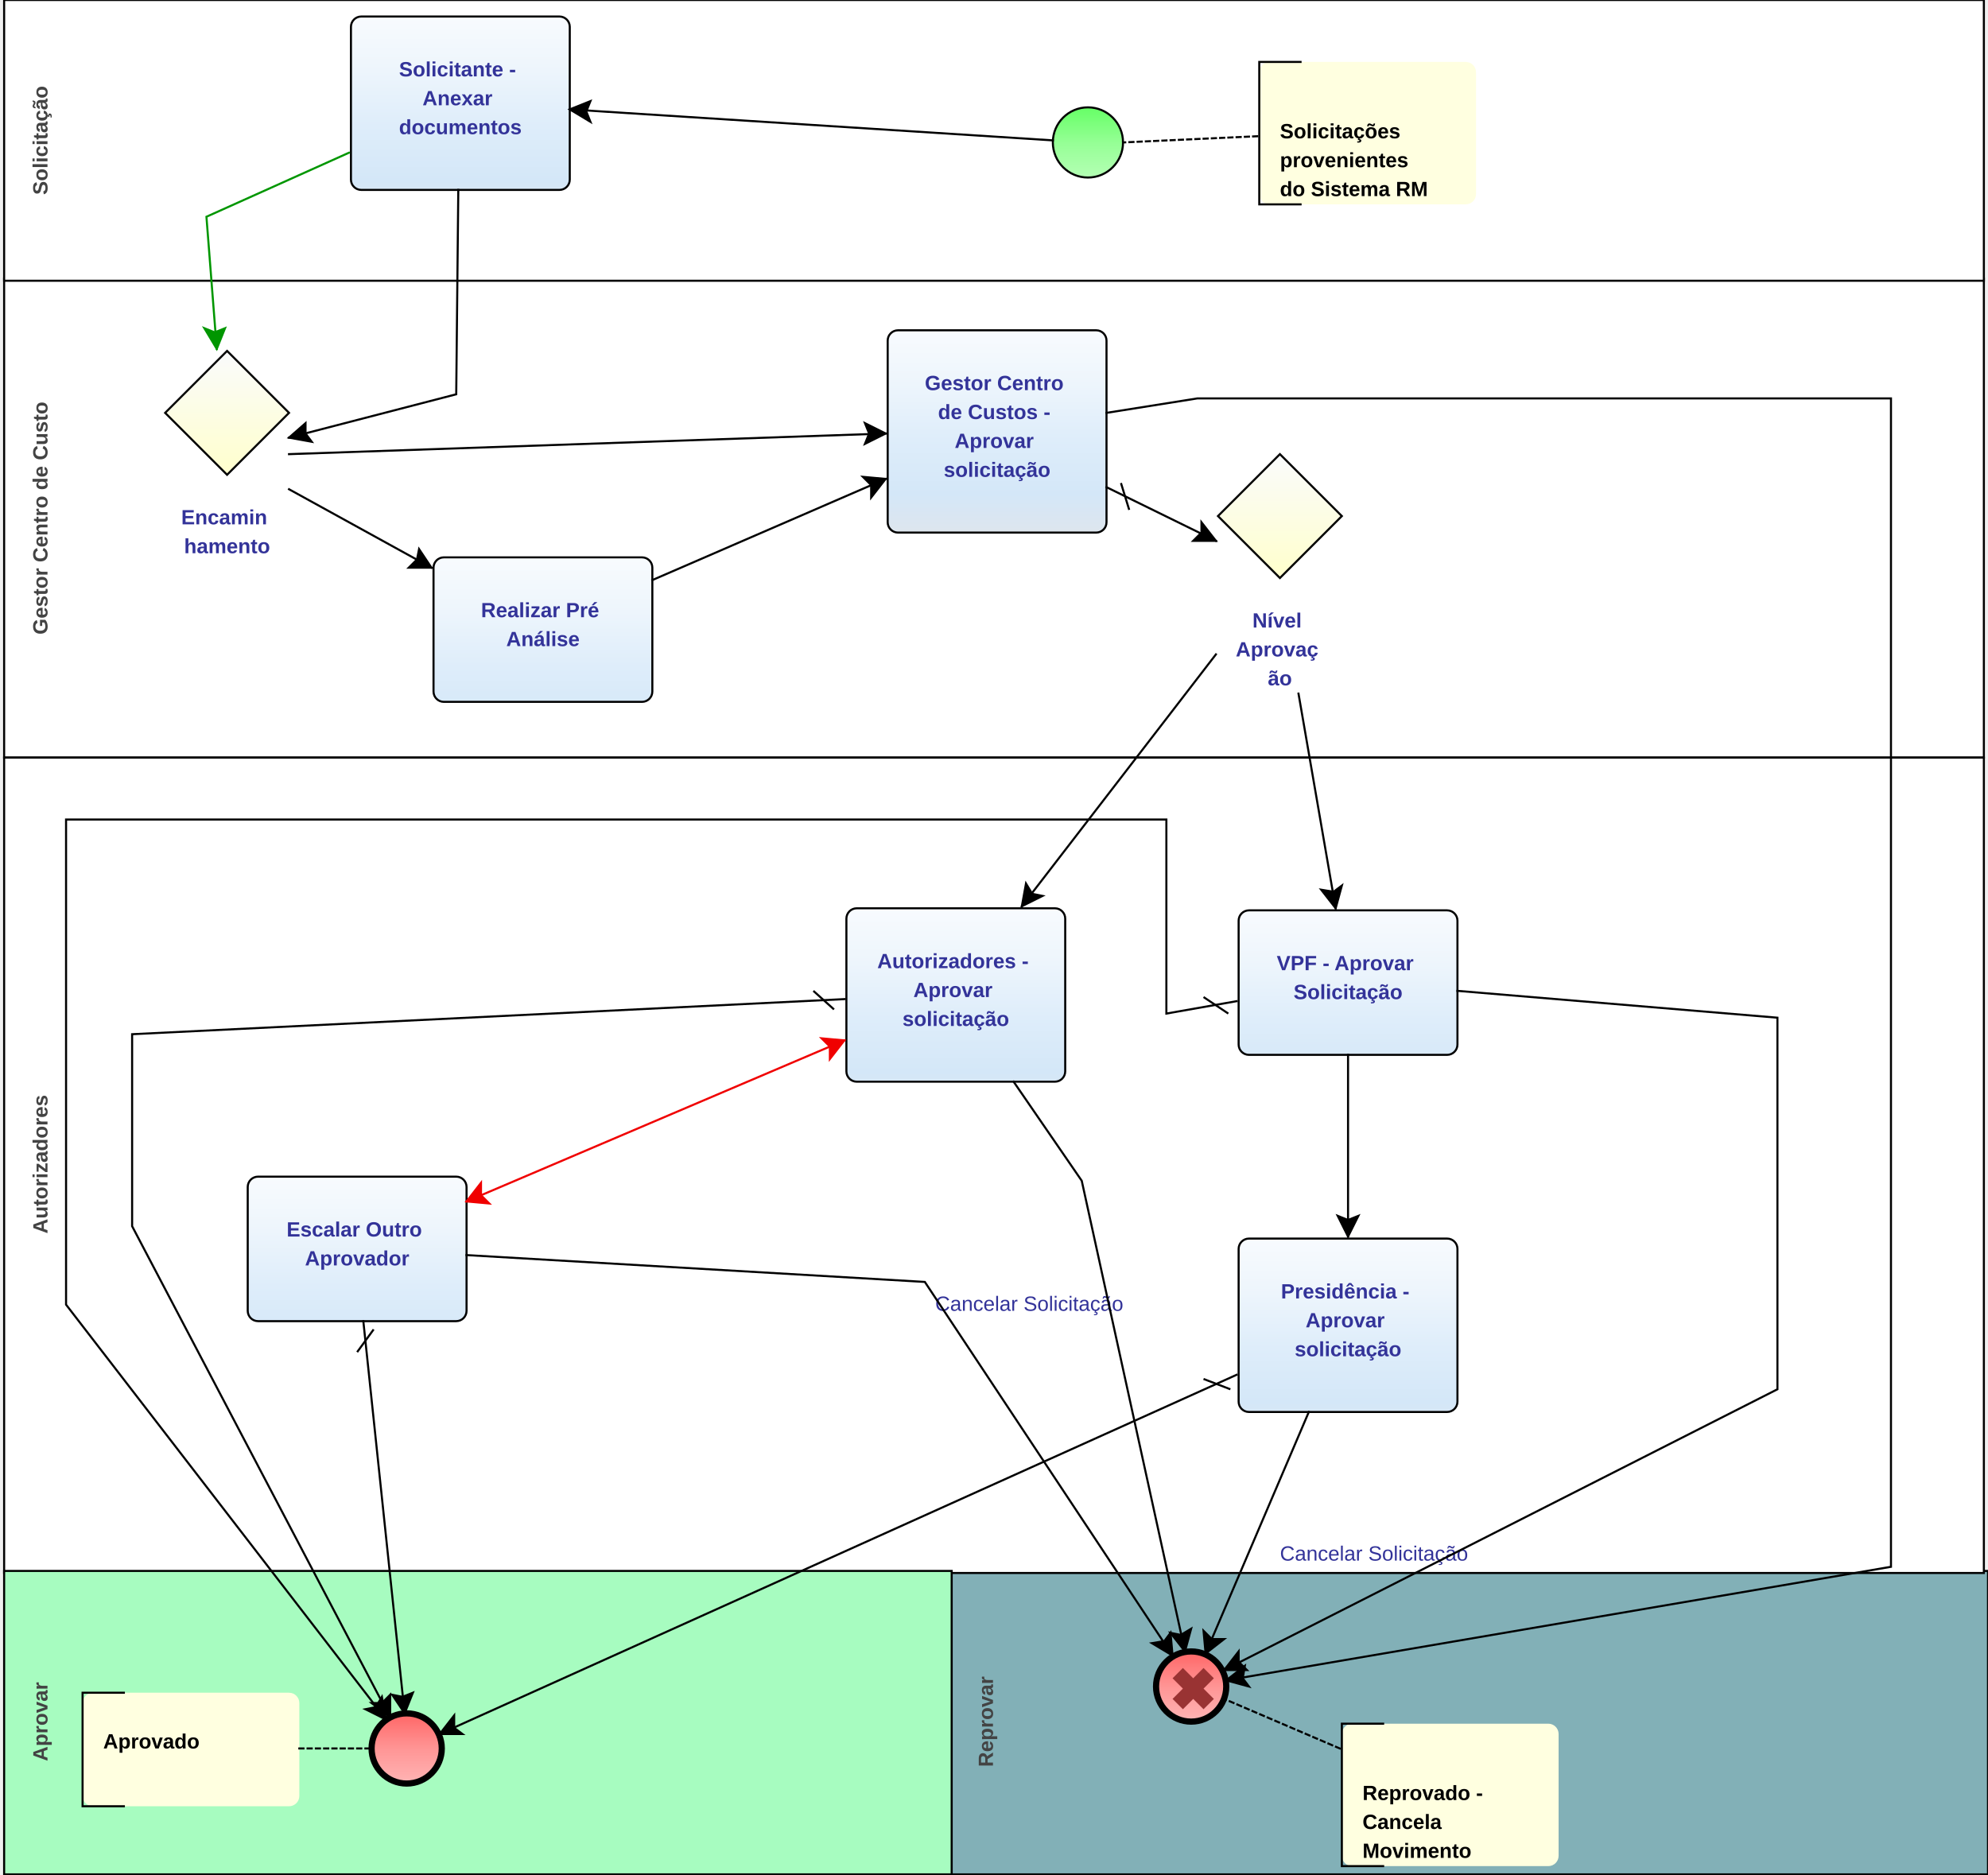
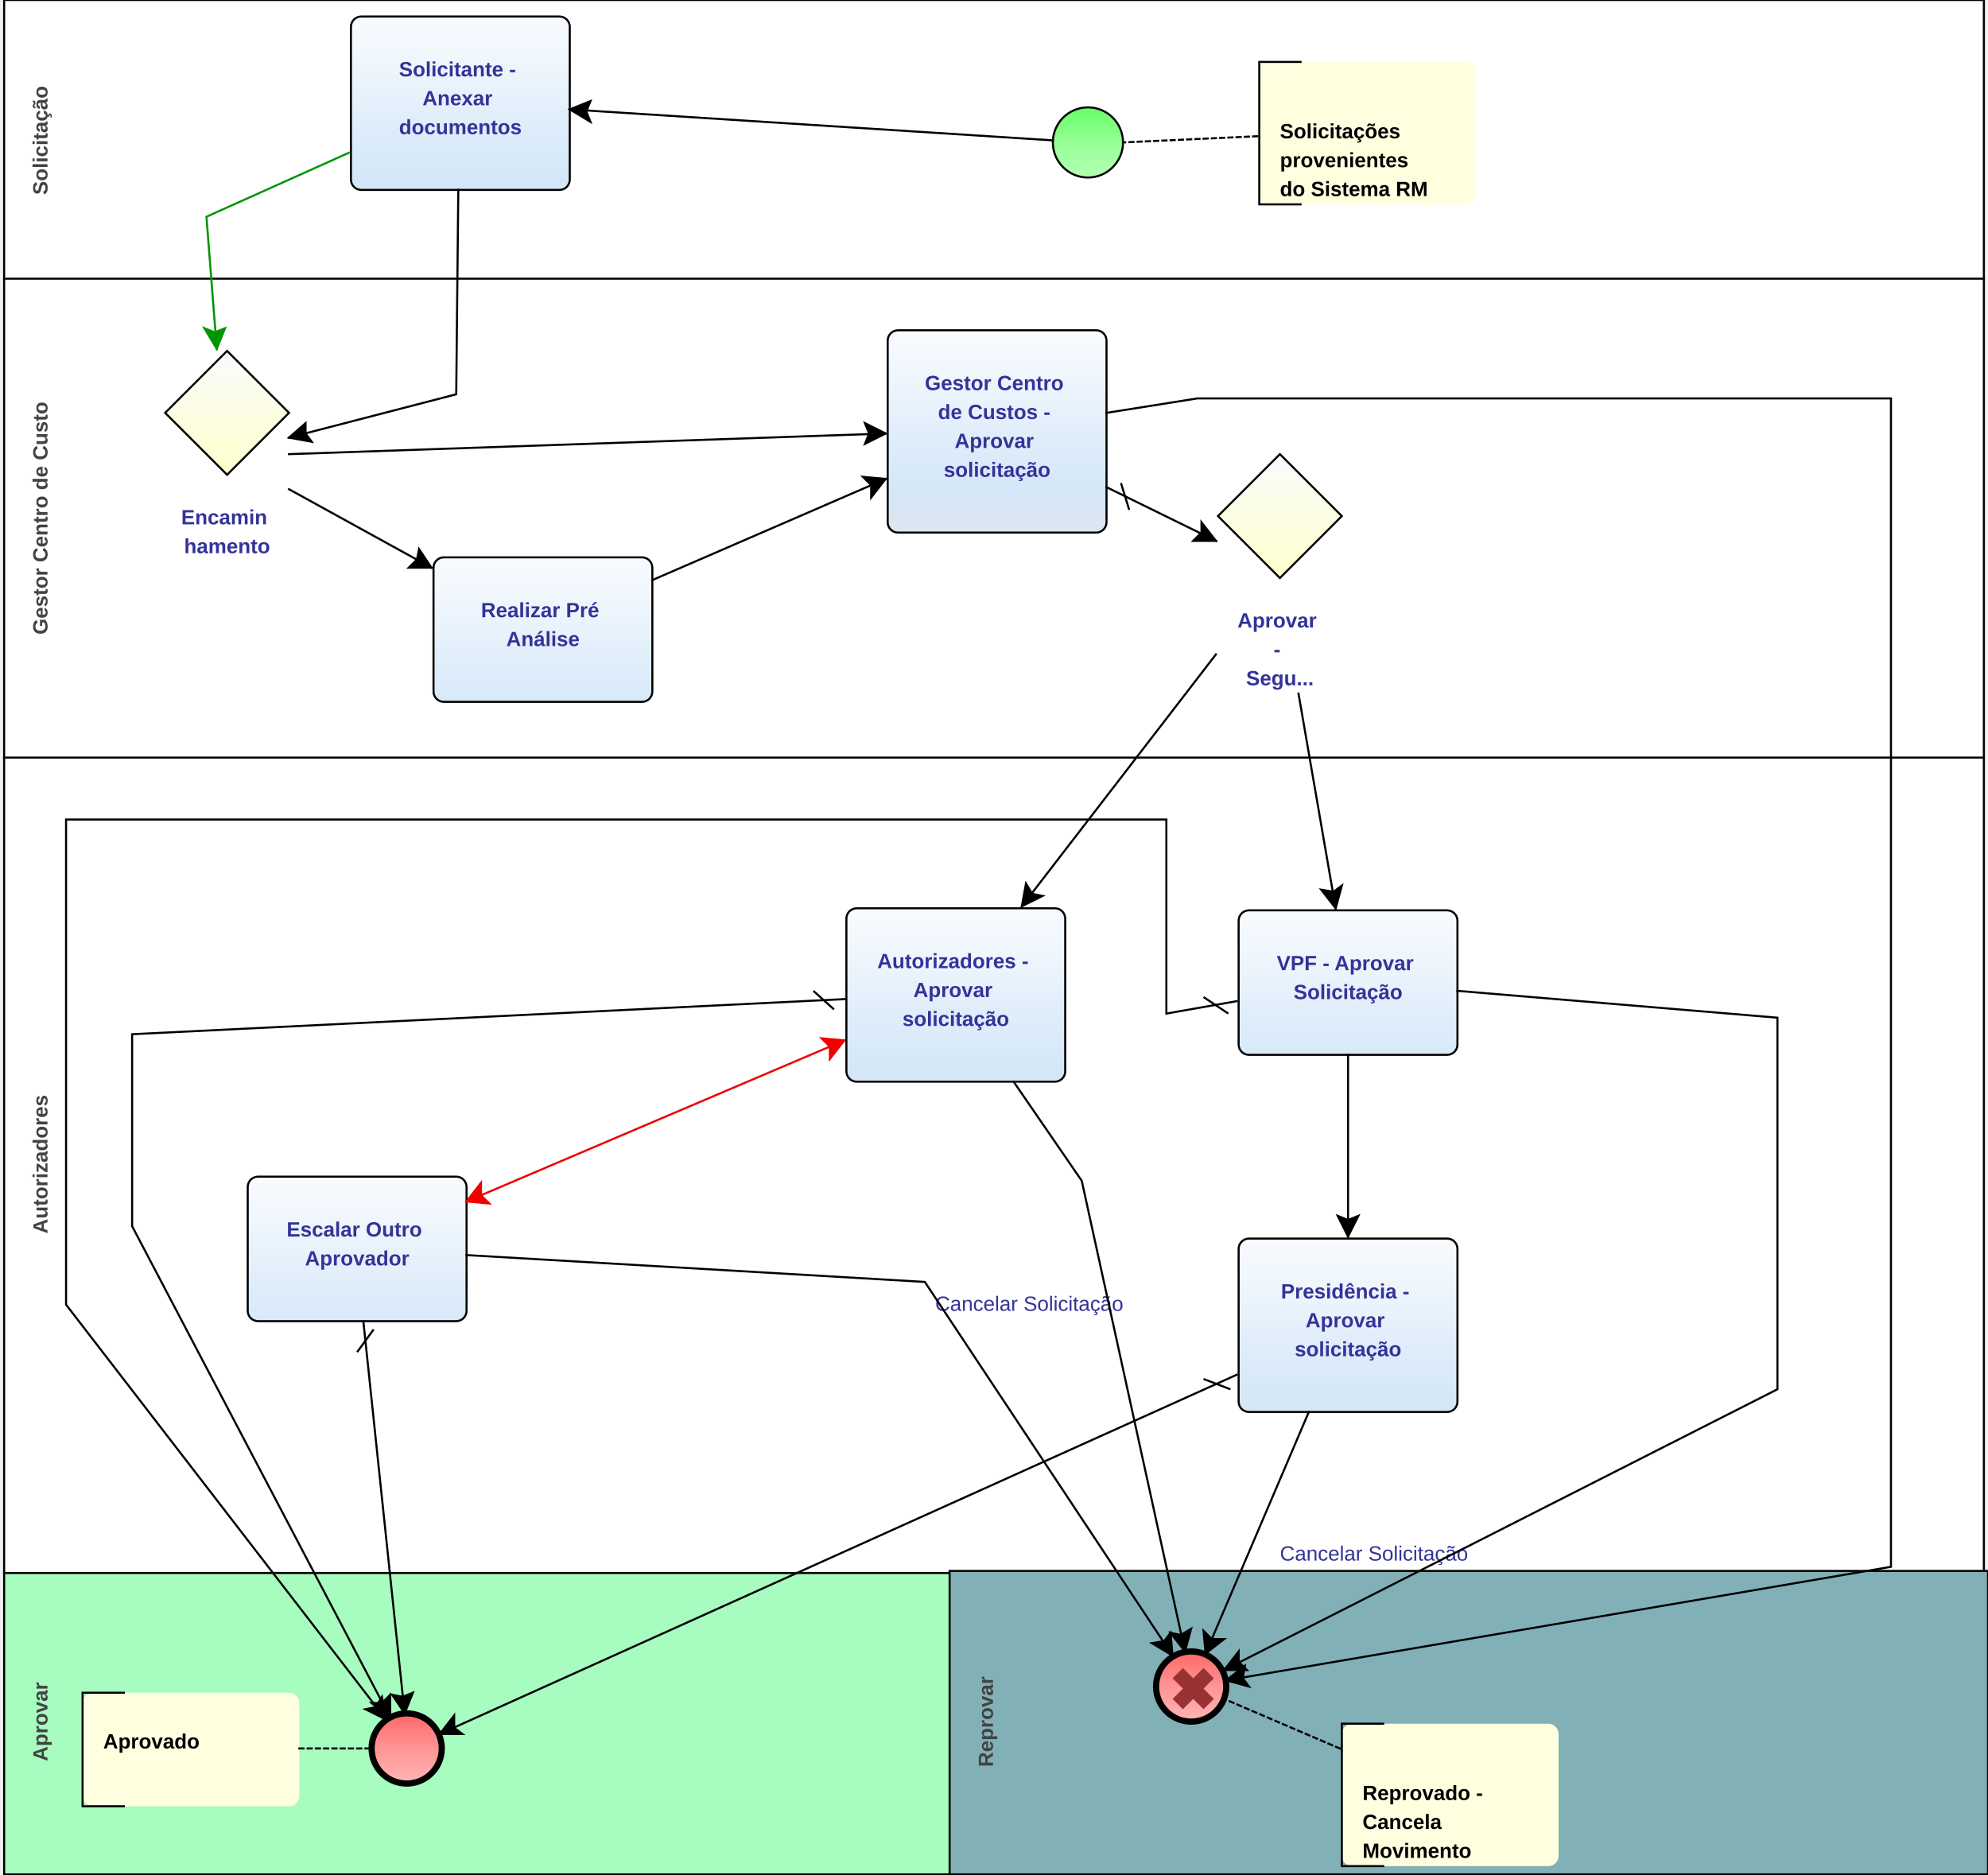
<svg xmlns="http://www.w3.org/2000/svg" xmlns:xlink="http://www.w3.org/1999/xlink" style="stroke-dasharray:none; shape-rendering:auto; font-family:'Arial'; text-rendering:auto; fill-opacity:1; color-interpolation:auto; color-rendering:auto; font-size:12; fill:black; stroke:black; image-rendering:auto; stroke-miterlimit:10; stroke-linecap:square; stroke-linejoin:miter; font-style:normal; stroke-width:1; stroke-dashoffset:0; font-weight:normal; stroke-opacity:1;" contentScriptType="text/ecmascript" preserveAspectRatio="xMidYMid meet" zoomAndPan="magnify" version="1.0" contentStyleType="text/css" xml:xlink="http://www.w3.org/1999/xlink" width="963" height="908">
-   <rect x="2" y="135" width="959" height="232" ry="0" rx="0" style="stroke:#000000; fill:#FFFFFF" />
-   <g componentSequence="3">
-     <text x="-251" y="9" transform="rotate(270)" text-anchor="middle" style="font-weight:bold;font-size:10px;stroke:none; fill:#434343">
-       <tspan dy="14" x="-251">Gestor Centro de Custo</tspan>
+   <rect x="2" y="761" width="459" height="147" ry="0" rx="0" style="stroke:#000000; fill:#A7FCC0" />
+   <g componentSequence="1">
+     <text x="-834" y="9" transform="rotate(270)" text-anchor="middle" style="font-weight:bold;font-size:10px;stroke:none; fill:#434343">
+       <tspan dy="14" x="-834">Aprovar</tspan>
+     </text>
+   </g>
+   <rect x="2" y="367" width="959" height="395" ry="0" rx="0" style="stroke:#000000; fill:#FFFFFF" />
+   <g componentSequence="2">
+     <text x="-564" y="9" transform="rotate(270)" text-anchor="middle" style="font-weight:bold;font-size:10px;stroke:none; fill:#434343">
+       <tspan dy="14" x="-564">Autorizadores</tspan>
    </text>
  </g>
  <rect x="460" y="761" width="503" height="147" ry="0" rx="0" style="stroke:#000000; fill:#82B0B7" />
  <g componentSequence="4">
    <text x="-834" y="467" transform="rotate(270)" text-anchor="middle" style="font-weight:bold;font-size:10px;stroke:none; fill:#434343">
      <tspan dy="14" x="-834">Reprovar</tspan>
    </text>
  </g>
  <rect x="2" y="0" width="959" height="136" ry="0" rx="0" style="stroke:#000000; fill:#FFFFFF" />
-   <g componentSequence="2">
+   <g componentSequence="3">
    <text x="-68" y="9" transform="rotate(270)" text-anchor="middle" style="font-weight:bold;font-size:10px;stroke:none; fill:#434343">
      <tspan dy="14" x="-68">Solicitação</tspan>
    </text>
  </g>
-   <rect x="2" y="367" width="959" height="395" ry="0" rx="0" style="stroke:#000000; fill:#FFFFFF" />
+   <rect x="2" y="135" width="959" height="232" ry="0" rx="0" style="stroke:#000000; fill:#FFFFFF" />
  <g componentSequence="5">
-     <text x="-564" y="9" transform="rotate(270)" text-anchor="middle" style="font-weight:bold;font-size:10px;stroke:none; fill:#434343">
-       <tspan dy="14" x="-564">Autorizadores</tspan>
-     </text>
-   </g>
-   <rect x="2" y="761" width="459" height="147" ry="0" rx="0" style="stroke:#000000; fill:#A7FCC0" />
-   <g componentSequence="1">
-     <text x="-834" y="9" transform="rotate(270)" text-anchor="middle" style="font-weight:bold;font-size:10px;stroke:none; fill:#434343">
-       <tspan dy="14" x="-834">Aprovar</tspan>
+     <text x="-251" y="9" transform="rotate(270)" text-anchor="middle" style="font-weight:bold;font-size:10px;stroke:none; fill:#434343">
+       <tspan dy="14" x="-251">Gestor Centro de Custo</tspan>
    </text>
  </g>
  <g sequence="2">
-     <ellipse cx="527" cy="69" rx="17" ry="17" stroke-width="1" style="fill:url(#linearGradient66FF6696FF96B6FFB6_754289780);" stroke="336633" />
+     <ellipse cx="527" cy="69" rx="17" ry="17" stroke-width="1" style="fill:url(#linearGradient66FF6696FF96B6FFB6_1535931117);" stroke="336633" />
  </g>
  <g sequence="8">
-     <ellipse cx="197" cy="847" rx="17" ry="17" stroke-width="3" style="fill:url(#linearGradientFF6666FF9696FFB6B6_573732762);" stroke="993333" />
+     <ellipse cx="197" cy="847" rx="17" ry="17" stroke-width="3" style="fill:url(#linearGradientFF6666FF9696FFB6B6_1431013356);" stroke="993333" />
  </g>
  <g sequence="116">
-     <rect x="170" y="8" width="106" height="84" ry="5" rx="5" style="fill:url(#linearGradientF8FBFEEDF5FCDEEDFAD4E7F8E2E5E9_638445316);" stroke="191970" />
+     <rect x="170" y="8" width="106" height="84" ry="5" rx="5" style="fill:url(#linearGradientF8FBFEEDF5FCDEEDFAD4E7F8E2E5E9_1366563229);" stroke="191970" />
  </g>
  <g componentSequence="116">
    <text x="223" y="23" text-anchor="middle" style="font-weight:bold;font-size:10px;stroke:none; fill:#333399">
      <tspan dy="14" x="223">Solicitante -</tspan>
      <tspan dy="14" x="223">Anexar</tspan>
      <tspan dy="14" x="223">documentos</tspan>
    </text>
  </g>
  <g sequence="123">
-     <rect x="410" y="440" width="106" height="84" ry="5" rx="5" style="fill:url(#linearGradientF8FBFEEDF5FCDEEDFAD4E7F8E2E5E9_1661959585);" stroke="191970" />
+     <rect x="410" y="440" width="106" height="84" ry="5" rx="5" style="fill:url(#linearGradientF8FBFEEDF5FCDEEDFAD4E7F8E2E5E9_343313879);" stroke="191970" />
  </g>
  <g componentSequence="123">
    <text x="463" y="455" text-anchor="middle" style="font-weight:bold;font-size:10px;stroke:none; fill:#333399">
      <tspan dy="14" x="463">Autorizadores -</tspan>
      <tspan dy="14" x="463">Aprovar</tspan>
      <tspan dy="14" x="463">solicitação</tspan>
    </text>
  </g>
  <g sequence="134">
-     <ellipse cx="577" cy="817" rx="17" ry="17" stroke-width="3" style="fill:url(#linearGradientFF6666FF9696FFB6B6_1662639000);" stroke="993333" />
+     <ellipse cx="577" cy="817" rx="17" ry="17" stroke-width="3" style="fill:url(#linearGradientFF6666FF9696FFB6B6_743808686);" stroke="993333" />
  </g>
  <g sequence="134">
    <polygon points=" 568 813 573 808 578 813 583 808 588 813 583 818 588 823 583 828 578 823 573 828 568 823 573 818" style="stroke:none; fill:#993333" />
  </g>
  <g sequence="135">
-     <rect x="600" y="600" width="106" height="84" ry="5" rx="5" style="fill:url(#linearGradientF8FBFEEDF5FCDEEDFAD4E7F8E2E5E9_1386675910);" stroke="191970" />
+     <rect x="600" y="600" width="106" height="84" ry="5" rx="5" style="fill:url(#linearGradientF8FBFEEDF5FCDEEDFAD4E7F8E2E5E9_631773231);" stroke="191970" />
  </g>
  <g componentSequence="135">
    <text x="653" y="615" text-anchor="middle" style="font-weight:bold;font-size:10px;stroke:none; fill:#333399">
      <tspan dy="14" x="653">Presidência -</tspan>
      <tspan dy="14" x="653">Aprovar</tspan>
      <tspan dy="14" x="653">solicitação</tspan>
    </text>
  </g>
  <g sequence="140">
-     <rect x="120" y="570" width="106" height="70" ry="5" rx="5" style="fill:url(#linearGradientF8FBFEEDF5FCDEEDFAD4E7F8E2E5E9_458884689);" stroke="191970" />
+     <rect x="120" y="570" width="106" height="70" ry="5" rx="5" style="fill:url(#linearGradientF8FBFEEDF5FCDEEDFAD4E7F8E2E5E9_1415665142);" stroke="191970" />
  </g>
  <g componentSequence="140">
    <text x="173" y="585" text-anchor="middle" style="font-weight:bold;font-size:10px;stroke:none; fill:#333399">
      <tspan dy="14" x="173">Escalar Outro</tspan>
      <tspan dy="14" x="173">Aprovador</tspan>
    </text>
  </g>
  <g sequence="145">
-     <rect x="430" y="160" width="106" height="98" ry="5" rx="5" style="fill:url(#linearGradientF8FBFEEDF5FCDEEDFAD4E7F8E2E5E9_52462318);" stroke="191970" />
+     <rect x="430" y="160" width="106" height="98" ry="5" rx="5" style="fill:url(#linearGradientF8FBFEEDF5FCDEEDFAD4E7F8E2E5E9_1952019096);" stroke="191970" />
  </g>
  <g componentSequence="145">
    <text x="483" y="175" text-anchor="middle" style="font-weight:bold;font-size:10px;stroke:none; fill:#333399">
      <tspan dy="14" x="483">Gestor Centro</tspan>
      <tspan dy="14" x="483">de Custos -</tspan>
      <tspan dy="14" x="483">Aprovar</tspan>
      <tspan dy="14" x="483">solicitação</tspan>
    </text>
  </g>
  <g sequence="147">
-     <polygon points=" 590 250 620 220 650 250 620 280 590 250" style="fill:url(#linearGradientFAFBFCFFFFCC_776494089);" stroke="000000" />
+     <polygon points=" 590 250 620 220 650 250 620 280 590 250" style="fill:url(#linearGradientFAFBFCFFFFCC_1962488403);" stroke="000000" />
  </g>
  <g componentSequence="147">
    <text x="620" y="290" text-anchor="middle" style="font-weight:bold;font-size:10px;stroke:none; fill:#333399">
-       <tspan dy="14" x="620">Nível</tspan>
-       <tspan dy="14" x="620">Aprovaç</tspan>
-       <tspan dy="14" x="620">ão</tspan>
+       <tspan dy="14" x="620">Aprovar</tspan>
+       <tspan dy="14" x="620">-</tspan>
+       <tspan dy="14" x="620">Segu...</tspan>
    </text>
  </g>
  <g sequence="149">
-     <rect x="600" y="441" width="106" height="70" ry="5" rx="5" style="fill:url(#linearGradientF8FBFEEDF5FCDEEDFAD4E7F8E2E5E9_1266538440);" stroke="191970" />
+     <rect x="600" y="441" width="106" height="70" ry="5" rx="5" style="fill:url(#linearGradientF8FBFEEDF5FCDEEDFAD4E7F8E2E5E9_301282691);" stroke="191970" />
  </g>
  <g componentSequence="149">
    <text x="653" y="456" text-anchor="middle" style="font-weight:bold;font-size:10px;stroke:none; fill:#333399">
      <tspan dy="14" x="653">VPF - Aprovar</tspan>
      <tspan dy="14" x="653">Solicitação</tspan>
    </text>
  </g>
  <g sequence="164">
-     <polygon points=" 80 200 110 170 140 200 110 230 80 200" style="fill:url(#linearGradientFAFBFCFFFFCC_6170744);" stroke="000000" />
+     <polygon points=" 80 200 110 170 140 200 110 230 80 200" style="fill:url(#linearGradientFAFBFCFFFFCC_1332026542);" stroke="000000" />
  </g>
  <g componentSequence="164">
    <text x="110" y="240" text-anchor="middle" style="font-weight:bold;font-size:10px;stroke:none; fill:#333399">
      <tspan dy="14" x="110">Encamin</tspan>
      <tspan dy="14" x="110">hamento</tspan>
    </text>
  </g>
  <g sequence="166">
-     <rect x="210" y="270" width="106" height="70" ry="5" rx="5" style="fill:url(#linearGradientF8FBFEEDF5FCDEEDFAD4E7F8E2E5E9_124714351);" stroke="191970" />
+     <rect x="210" y="270" width="106" height="70" ry="5" rx="5" style="fill:url(#linearGradientF8FBFEEDF5FCDEEDFAD4E7F8E2E5E9_1880582760);" stroke="191970" />
  </g>
  <g componentSequence="166">
    <text x="263" y="285" text-anchor="middle" style="font-weight:bold;font-size:10px;stroke:none; fill:#333399">
      <tspan dy="14" x="263">Realizar Pré</tspan>
      <tspan dy="14" x="263">Análise</tspan>
    </text>
  </g>
  <rect x="40" y="820" width="105" height="55" ry="5" rx="5" style="stroke:none; fill:#FFFFE0" />
  <g componentSequence="26">
    <text x="50" y="833" text-anchor="left" style="font-weight:bold;font-size:10px;stroke:none; fill:#000000">
      <tspan dy="14" x="50">Aprovado</tspan>
    </text>
  </g>
  <path style="fill:none; stroke-width:1; stroke:#000000;" d="M60.0 820.0 L40.0 820.0 L40.0 875.0 L60.0 875.0" />
  <rect x="650" y="835" width="105" height="69" ry="5" rx="5" style="stroke:none; fill:#FFFFE0" />
  <g componentSequence="30">
    <text x="660" y="858" text-anchor="left" style="font-weight:bold;font-size:10px;stroke:none; fill:#000000">
      <tspan dy="14" x="660">Reprovado -</tspan>
      <tspan dy="14" x="660">Cancela</tspan>
      <tspan dy="14" x="660">Movimento</tspan>
    </text>
  </g>
  <path style="fill:none; stroke-width:1; stroke:#000000;" d="M670.0 835.0 L650.0 835.0 L650.0 904.0 L670.0 904.0" />
  <rect x="610" y="30" width="105" height="69" ry="5" rx="5" style="stroke:none; fill:#FFFFE0" />
  <g componentSequence="130">
    <text x="620" y="53" text-anchor="left" style="font-weight:bold;font-size:10px;stroke:none; fill:#000000">
      <tspan dy="14" x="620">Solicitações</tspan>
      <tspan dy="14" x="620">provenientes</tspan>
      <tspan dy="14" x="620">do Sistema RM</tspan>
    </text>
  </g>
  <path style="fill:none; stroke-width:1; stroke:#000000;" d="M630.0 30.0 L610.0 30.0 L610.0 99.0 L630.0 99.0" />
  <g componentSequence="105">
    <text x="403" y="61" style="font-size:10px;font-weight:none;stroke:none; fill:#333399" text-anchor="left" />
  </g>
  <g componentSequence="126">
    <text x="74" y="508" style="font-size:10px;font-weight:none;stroke:none; fill:#333399" text-anchor="left" />
  </g>
  <g componentSequence="137">
    <text x="417" y="753" style="font-size:10px;font-weight:none;stroke:none; fill:#333399" text-anchor="left" />
  </g>
  <g componentSequence="138">
    <text x="620" y="742" style="font-size:10px;font-weight:none;stroke:none; fill:#333399" text-anchor="left">
      <tspan dy="14" x="620">Cancelar Solicitação</tspan>
    </text>
  </g>
  <g componentSequence="142">
    <text x="453" y="621" style="font-size:10px;font-weight:none;stroke:none; fill:#333399" text-anchor="left">
      <tspan dy="14" x="453">Cancelar Solicitação</tspan>
    </text>
  </g>
  <g componentSequence="143">
    <text x="196" y="735" style="font-size:10px;font-weight:none;stroke:none; fill:#333399" text-anchor="left" />
  </g>
  <g componentSequence="148">
    <text x="573" y="249" style="font-size:10px;font-weight:none;stroke:none; fill:#333399" text-anchor="left" />
  </g>
  <g componentSequence="150">
    <text x="648" y="388" style="font-size:10px;font-weight:none;stroke:none; fill:#333399" text-anchor="left" />
  </g>
  <g componentSequence="153">
    <text x="552" y="378" style="font-size:10px;font-weight:none;stroke:none; fill:#333399" text-anchor="left" />
  </g>
  <g componentSequence="154">
    <text x="131" y="397" style="font-size:10px;font-weight:none;stroke:none; fill:#333399" text-anchor="left" />
  </g>
  <g componentSequence="155">
    <text x="328" y="543" style="font-size:10px;font-weight:none;stroke:none; fill:#333399" text-anchor="left" />
  </g>
  <g componentSequence="156">
    <text x="115" y="103" style="font-size:10px;font-weight:none;stroke:none; fill:#333399" text-anchor="left" />
  </g>
  <g componentSequence="157">
    <text x="926" y="449" style="font-size:10px;font-weight:none;stroke:none; fill:#333399" text-anchor="left" />
  </g>
  <g componentSequence="162">
    <text x="552" y="657" style="font-size:10px;font-weight:none;stroke:none; fill:#333399" text-anchor="left" />
  </g>
  <g componentSequence="163">
    <text x="871" y="654" style="font-size:10px;font-weight:none;stroke:none; fill:#333399" text-anchor="left" />
  </g>
  <g componentSequence="165">
    <text x="295" y="215" style="font-size:10px;font-weight:none;stroke:none; fill:#333399" text-anchor="left" />
  </g>
  <g componentSequence="167">
    <text x="185" y="256" style="font-size:10px;font-weight:none;stroke:none; fill:#333399" text-anchor="left" />
  </g>
  <g componentSequence="168">
    <text x="383" y="257" style="font-size:10px;font-weight:none;stroke:none; fill:#333399" text-anchor="left" />
  </g>
  <g componentSequence="169">
    <text x="231" y="183" style="font-size:10px;font-weight:none;stroke:none; fill:#333399" text-anchor="left" />
  </g>
  <g componentSequence="170">
    <text x="663" y="555" style="font-size:10px;font-weight:none;stroke:none; fill:#333399" text-anchor="left" />
  </g>
  <g componentSequence="27">
    <text x="172" y="847" style="font-size:10px;font-weight:none;stroke:none; fill:#333399" text-anchor="left" />
  </g>
  <g componentSequence="31">
    <text x="632" y="836" style="font-size:10px;font-weight:none;stroke:none; fill:#333399" text-anchor="left" />
  </g>
  <g componentSequence="131">
    <text x="587" y="67" style="font-size:10px;font-weight:none;stroke:none; fill:#333399" text-anchor="left" />
  </g>
  <path style="fill:none; stroke:#000000;stroke-width:1" d="M510.0 68.0 L276.0 53.0" />
  <polygon style="fill:#000000; stroke:#000000;" points=" 286 59 276 53 286 49 284 54" />
  <path style="fill:none; stroke:#000000;stroke-dasharray:2" d="M609.0 66.0 L544.0 69.0" />
  <path style="fill:none; stroke:#000000;stroke-width:1" d="M409.0 484.0 L64.0 501.0 L64.0 594.0 L189.0 832.0" />
  <polygon style="fill:#000000; stroke:#000000;" points=" 189 821 189 832 180 825 185 825" />
  <polygon style="fill:#000000; stroke:#000000;" points=" 404 489 394 480" />
  <path style="fill:none; stroke:#000000;stroke-width:1" d="M599.0 666.0 L213.0 840.0" />
  <polygon style="fill:#000000; stroke:#000000;" points=" 224 840 213 840 220 831 220 837" />
  <polygon style="fill:#000000; stroke:#000000;" points=" 596 673 583 668" />
  <path style="fill:none; stroke:#000000;stroke-width:1" d="M176.0 640.0 L196.0 830.0" />
  <polygon style="fill:#000000; stroke:#000000;" points=" 200 820 196 830 190 821 195 822" />
  <polygon style="fill:#000000; stroke:#000000;" points=" 181 644 173 655" />
  <path style="fill:none; stroke:#000000;stroke-width:1" d="M599.0 485.0 L565.0 491.0 L565.0 397.0 L32.0 397.0 L32.0 632.0 L187.0 833.0" />
  <polygon style="fill:#000000; stroke:#000000;" points=" 185 822 187 833 177 828 182 827" />
  <polygon style="fill:#000000; stroke:#000000;" points=" 595 491 583 483" />
  <path style="fill:none; stroke:#000000;stroke-dasharray:2" d="M145.0 847.0 L179.0 847.0" />
  <path style="fill:none; stroke:#009600;stroke-width:1" d="M169.0 74.0 L100.0 105.0 L105.0 169.0" />
  <polygon style="fill:#009600; stroke:#009600;" points=" 109 159 105 169 99 159 104 161" />
  <path style="fill:none; stroke:#000000;stroke-width:1" d="M222.0 92.0 L221.0 191.0 L140.0 212.0" />
  <polygon style="fill:#000000; stroke:#000000;" points=" 151 214 140 212 148 205 148 210" />
  <path style="fill:none; stroke:#F00000;stroke-width:1" d="M409.0 504.0 L226.0 582.0" />
  <polygon style="fill:#F00000; stroke:#F00000;" points=" 237 583 226 582 233 573 233 579" />
  <polygon style="fill:#F00000; stroke:#F00000;" points=" 398 503 409 504 402 513 402 507" />
  <path style="fill:none; stroke:#000000;stroke-width:1" d="M491.0 524.0 L524.0 572.0 L574.0 800.0" />
  <polygon style="fill:#000000; stroke:#000000;" points=" 577 789 574 800 567 791 572 792" />
  <path style="fill:none; stroke:#000000;stroke-width:1" d="M589.0 317.0 L495.0 439.0" />
  <polygon style="fill:#000000; stroke:#000000;" points=" 505 434 495 439 497 428 500 433" />
  <path style="fill:none; stroke:#000000;stroke-width:1" d="M634.0 684.0 L584.0 801.0" />
  <polygon style="fill:#000000; stroke:#000000;" points=" 593 794 584 801 583 790 587 794" />
  <path style="fill:none; stroke:#000000;stroke-width:1" d="M226.0 608.0 L448.0 621.0 L568.0 802.0" />
  <polygon style="fill:#000000; stroke:#000000;" points=" 567 791 568 802 558 796 564 795" />
  <path style="fill:none; stroke:#000000;stroke-width:1" d="M536.0 200.0 L580.0 193.0 L629.0 193.0 L725.0 193.0 L916.0 193.0 L916.0 361.0 L916.0 759.0 L594.0 814.0" />
  <polygon style="fill:#000000; stroke:#000000;" points=" 605 817 594 814 603 807 602 813" />
  <path style="fill:none; stroke:#000000;stroke-width:1" d="M706.0 480.0 L861.0 493.0 L861.0 673.0 L593.0 809.0" />
  <polygon style="fill:#000000; stroke:#000000;" points=" 604 809 593 809 600 800 600 805" />
  <path style="fill:none; stroke:#000000;stroke-dasharray:2" d="M649.0 847.0 L593.0 823.0" />
  <path style="fill:none; stroke:#000000;stroke-width:1" d="M653.0 511.0 L653.0 599.0" />
  <polygon style="fill:#000000; stroke:#000000;" points=" 658 589 653 599 648 589 653 591" />
  <path style="fill:none; stroke:#000000;stroke-width:1" d="M536.0 236.0 L589.0 262.0" />
  <polygon style="fill:#000000; stroke:#000000;" points=" 582 253 589 262 578 262 582 258" />
  <polygon style="fill:#000000; stroke:#000000;" points=" 543 234 547 247" />
  <path style="fill:none; stroke:#000000;stroke-width:1" d="M140.0 220.0 L429.0 210.0" />
  <polygon style="fill:#000000; stroke:#000000;" points=" 419 205 429 210 419 215 421 210" />
  <path style="fill:none; stroke:#000000;stroke-width:1" d="M316.0 281.0 L429.0 232.0" />
  <polygon style="fill:#000000; stroke:#000000;" points=" 418 231 429 232 422 241 422 235" />
  <path style="fill:none; stroke:#000000;stroke-width:1" d="M629.0 336.0 L647.0 440.0" />
  <polygon style="fill:#000000; stroke:#000000;" points=" 650 429 647 440 640 431 646 432" />
  <path style="fill:none; stroke:#000000;stroke-width:1" d="M140.0 237.0 L209.0 275.0" />
  <polygon style="fill:#000000; stroke:#000000;" points=" 203 266 209 275 198 275 202 271" />
  <defs>
-     <linearGradient xlink:href="#linearGradient66FF6696FF96B6FFB6" id="linearGradient66FF6696FF96B6FFB6_754289780" x1="0" y1="52.0" x2="0" y2="87.0" gradientUnits="userSpaceOnUse" xlink:type="simple" xlink:actuate="onLoad" xlink:show="other" />
+     <linearGradient xlink:href="#linearGradient66FF6696FF96B6FFB6" id="linearGradient66FF6696FF96B6FFB6_1535931117" x1="0" y1="52.0" x2="0" y2="87.0" gradientUnits="userSpaceOnUse" xlink:type="simple" xlink:actuate="onLoad" xlink:show="other" />
    <linearGradient id="linearGradient66FF6696FF96B6FFB6">
      <stop style="stop-color:#66FF66;stop-opacity:1;" offset="0.0" id="stop66FF66" />
      <stop style="stop-color:#96FF96;stop-opacity:1;" offset="0.5" id="stop96FF96" />
      <stop style="stop-color:#B6FFB6;stop-opacity:1;" offset="1.0" id="stopB6FFB6" />
    </linearGradient>
-     <linearGradient xlink:href="#linearGradientFF6666FF9696FFB6B6" id="linearGradientFF6666FF9696FFB6B6_573732762" x1="0" y1="830.0" x2="0" y2="865.0" gradientUnits="userSpaceOnUse" xlink:type="simple" xlink:actuate="onLoad" xlink:show="other" />
+     <linearGradient xlink:href="#linearGradientFF6666FF9696FFB6B6" id="linearGradientFF6666FF9696FFB6B6_1431013356" x1="0" y1="830.0" x2="0" y2="865.0" gradientUnits="userSpaceOnUse" xlink:type="simple" xlink:actuate="onLoad" xlink:show="other" />
    <linearGradient id="linearGradientFF6666FF9696FFB6B6">
      <stop style="stop-color:#FF6666;stop-opacity:1;" offset="0.0" id="stopFF6666" />
      <stop style="stop-color:#FF9696;stop-opacity:1;" offset="0.5" id="stopFF9696" />
      <stop style="stop-color:#FFB6B6;stop-opacity:1;" offset="1.0" id="stopFFB6B6" />
    </linearGradient>
-     <linearGradient xlink:href="#linearGradientF8FBFEEDF5FCDEEDFAD4E7F8E2E5E9" id="linearGradientF8FBFEEDF5FCDEEDFAD4E7F8E2E5E9_638445316" x1="0" y1="8.0" x2="0" y2="114.0" gradientUnits="userSpaceOnUse" xlink:type="simple" xlink:actuate="onLoad" xlink:show="other" />
+     <linearGradient xlink:href="#linearGradientF8FBFEEDF5FCDEEDFAD4E7F8E2E5E9" id="linearGradientF8FBFEEDF5FCDEEDFAD4E7F8E2E5E9_1366563229" x1="0" y1="8.0" x2="0" y2="114.0" gradientUnits="userSpaceOnUse" xlink:type="simple" xlink:actuate="onLoad" xlink:show="other" />
    <linearGradient id="linearGradientF8FBFEEDF5FCDEEDFAD4E7F8E2E5E9">
      <stop style="stop-color:#F8FBFE;stop-opacity:1;" offset="0.0" id="stopF8FBFE" />
      <stop style="stop-color:#EDF5FC;stop-opacity:1;" offset="0.25" id="stopEDF5FC" />
      <stop style="stop-color:#DEEDFA;stop-opacity:1;" offset="0.5" id="stopDEEDFA" />
      <stop style="stop-color:#D4E7F8;stop-opacity:1;" offset="0.75" id="stopD4E7F8" />
      <stop style="stop-color:#E2E5E9;stop-opacity:1;" offset="1.0" id="stopE2E5E9" />
    </linearGradient>
-     <linearGradient xlink:href="#linearGradientF8FBFEEDF5FCDEEDFAD4E7F8E2E5E9" id="linearGradientF8FBFEEDF5FCDEEDFAD4E7F8E2E5E9_1661959585" x1="0" y1="440.0" x2="0" y2="546.0" gradientUnits="userSpaceOnUse" xlink:type="simple" xlink:actuate="onLoad" xlink:show="other" />
-     <linearGradient xlink:href="#linearGradientFF6666FF9696FFB6B6" id="linearGradientFF6666FF9696FFB6B6_1662639000" x1="0" y1="800.0" x2="0" y2="835.0" gradientUnits="userSpaceOnUse" xlink:type="simple" xlink:actuate="onLoad" xlink:show="other" />
-     <linearGradient xlink:href="#linearGradientF8FBFEEDF5FCDEEDFAD4E7F8E2E5E9" id="linearGradientF8FBFEEDF5FCDEEDFAD4E7F8E2E5E9_1386675910" x1="0" y1="600.0" x2="0" y2="706.0" gradientUnits="userSpaceOnUse" xlink:type="simple" xlink:actuate="onLoad" xlink:show="other" />
-     <linearGradient xlink:href="#linearGradientF8FBFEEDF5FCDEEDFAD4E7F8E2E5E9" id="linearGradientF8FBFEEDF5FCDEEDFAD4E7F8E2E5E9_458884689" x1="0" y1="570.0" x2="0" y2="676.0" gradientUnits="userSpaceOnUse" xlink:type="simple" xlink:actuate="onLoad" xlink:show="other" />
-     <linearGradient xlink:href="#linearGradientF8FBFEEDF5FCDEEDFAD4E7F8E2E5E9" id="linearGradientF8FBFEEDF5FCDEEDFAD4E7F8E2E5E9_52462318" x1="0" y1="160.0" x2="0" y2="266.0" gradientUnits="userSpaceOnUse" xlink:type="simple" xlink:actuate="onLoad" xlink:show="other" />
-     <linearGradient xlink:href="#linearGradientFAFBFCFFFFCC" id="linearGradientFAFBFCFFFFCC_776494089" x1="0" y1="220.0" x2="0" y2="280.0" gradientUnits="userSpaceOnUse" xlink:type="simple" xlink:actuate="onLoad" xlink:show="other" />
+     <linearGradient xlink:href="#linearGradientF8FBFEEDF5FCDEEDFAD4E7F8E2E5E9" id="linearGradientF8FBFEEDF5FCDEEDFAD4E7F8E2E5E9_343313879" x1="0" y1="440.0" x2="0" y2="546.0" gradientUnits="userSpaceOnUse" xlink:type="simple" xlink:actuate="onLoad" xlink:show="other" />
+     <linearGradient xlink:href="#linearGradientFF6666FF9696FFB6B6" id="linearGradientFF6666FF9696FFB6B6_743808686" x1="0" y1="800.0" x2="0" y2="835.0" gradientUnits="userSpaceOnUse" xlink:type="simple" xlink:actuate="onLoad" xlink:show="other" />
+     <linearGradient xlink:href="#linearGradientF8FBFEEDF5FCDEEDFAD4E7F8E2E5E9" id="linearGradientF8FBFEEDF5FCDEEDFAD4E7F8E2E5E9_631773231" x1="0" y1="600.0" x2="0" y2="706.0" gradientUnits="userSpaceOnUse" xlink:type="simple" xlink:actuate="onLoad" xlink:show="other" />
+     <linearGradient xlink:href="#linearGradientF8FBFEEDF5FCDEEDFAD4E7F8E2E5E9" id="linearGradientF8FBFEEDF5FCDEEDFAD4E7F8E2E5E9_1415665142" x1="0" y1="570.0" x2="0" y2="676.0" gradientUnits="userSpaceOnUse" xlink:type="simple" xlink:actuate="onLoad" xlink:show="other" />
+     <linearGradient xlink:href="#linearGradientF8FBFEEDF5FCDEEDFAD4E7F8E2E5E9" id="linearGradientF8FBFEEDF5FCDEEDFAD4E7F8E2E5E9_1952019096" x1="0" y1="160.0" x2="0" y2="266.0" gradientUnits="userSpaceOnUse" xlink:type="simple" xlink:actuate="onLoad" xlink:show="other" />
+     <linearGradient xlink:href="#linearGradientFAFBFCFFFFCC" id="linearGradientFAFBFCFFFFCC_1962488403" x1="0" y1="220.0" x2="0" y2="280.0" gradientUnits="userSpaceOnUse" xlink:type="simple" xlink:actuate="onLoad" xlink:show="other" />
    <linearGradient id="linearGradientFAFBFCFFFFCC">
      <stop style="stop-color:#FAFBFC;stop-opacity:1;" offset="0.0" id="stopFAFBFC" />
      <stop style="stop-color:#FFFFCC;stop-opacity:1;" offset="1.0" id="stopFFFFCC" />
    </linearGradient>
-     <linearGradient xlink:href="#linearGradientF8FBFEEDF5FCDEEDFAD4E7F8E2E5E9" id="linearGradientF8FBFEEDF5FCDEEDFAD4E7F8E2E5E9_1266538440" x1="0" y1="441.0" x2="0" y2="547.0" gradientUnits="userSpaceOnUse" xlink:type="simple" xlink:actuate="onLoad" xlink:show="other" />
-     <linearGradient xlink:href="#linearGradientFAFBFCFFFFCC" id="linearGradientFAFBFCFFFFCC_6170744" x1="0" y1="170.0" x2="0" y2="230.0" gradientUnits="userSpaceOnUse" xlink:type="simple" xlink:actuate="onLoad" xlink:show="other" />
-     <linearGradient xlink:href="#linearGradientF8FBFEEDF5FCDEEDFAD4E7F8E2E5E9" id="linearGradientF8FBFEEDF5FCDEEDFAD4E7F8E2E5E9_124714351" x1="0" y1="270.0" x2="0" y2="376.0" gradientUnits="userSpaceOnUse" xlink:type="simple" xlink:actuate="onLoad" xlink:show="other" />
+     <linearGradient xlink:href="#linearGradientF8FBFEEDF5FCDEEDFAD4E7F8E2E5E9" id="linearGradientF8FBFEEDF5FCDEEDFAD4E7F8E2E5E9_301282691" x1="0" y1="441.0" x2="0" y2="547.0" gradientUnits="userSpaceOnUse" xlink:type="simple" xlink:actuate="onLoad" xlink:show="other" />
+     <linearGradient xlink:href="#linearGradientFAFBFCFFFFCC" id="linearGradientFAFBFCFFFFCC_1332026542" x1="0" y1="170.0" x2="0" y2="230.0" gradientUnits="userSpaceOnUse" xlink:type="simple" xlink:actuate="onLoad" xlink:show="other" />
+     <linearGradient xlink:href="#linearGradientF8FBFEEDF5FCDEEDFAD4E7F8E2E5E9" id="linearGradientF8FBFEEDF5FCDEEDFAD4E7F8E2E5E9_1880582760" x1="0" y1="270.0" x2="0" y2="376.0" gradientUnits="userSpaceOnUse" xlink:type="simple" xlink:actuate="onLoad" xlink:show="other" />
  </defs>
</svg>
